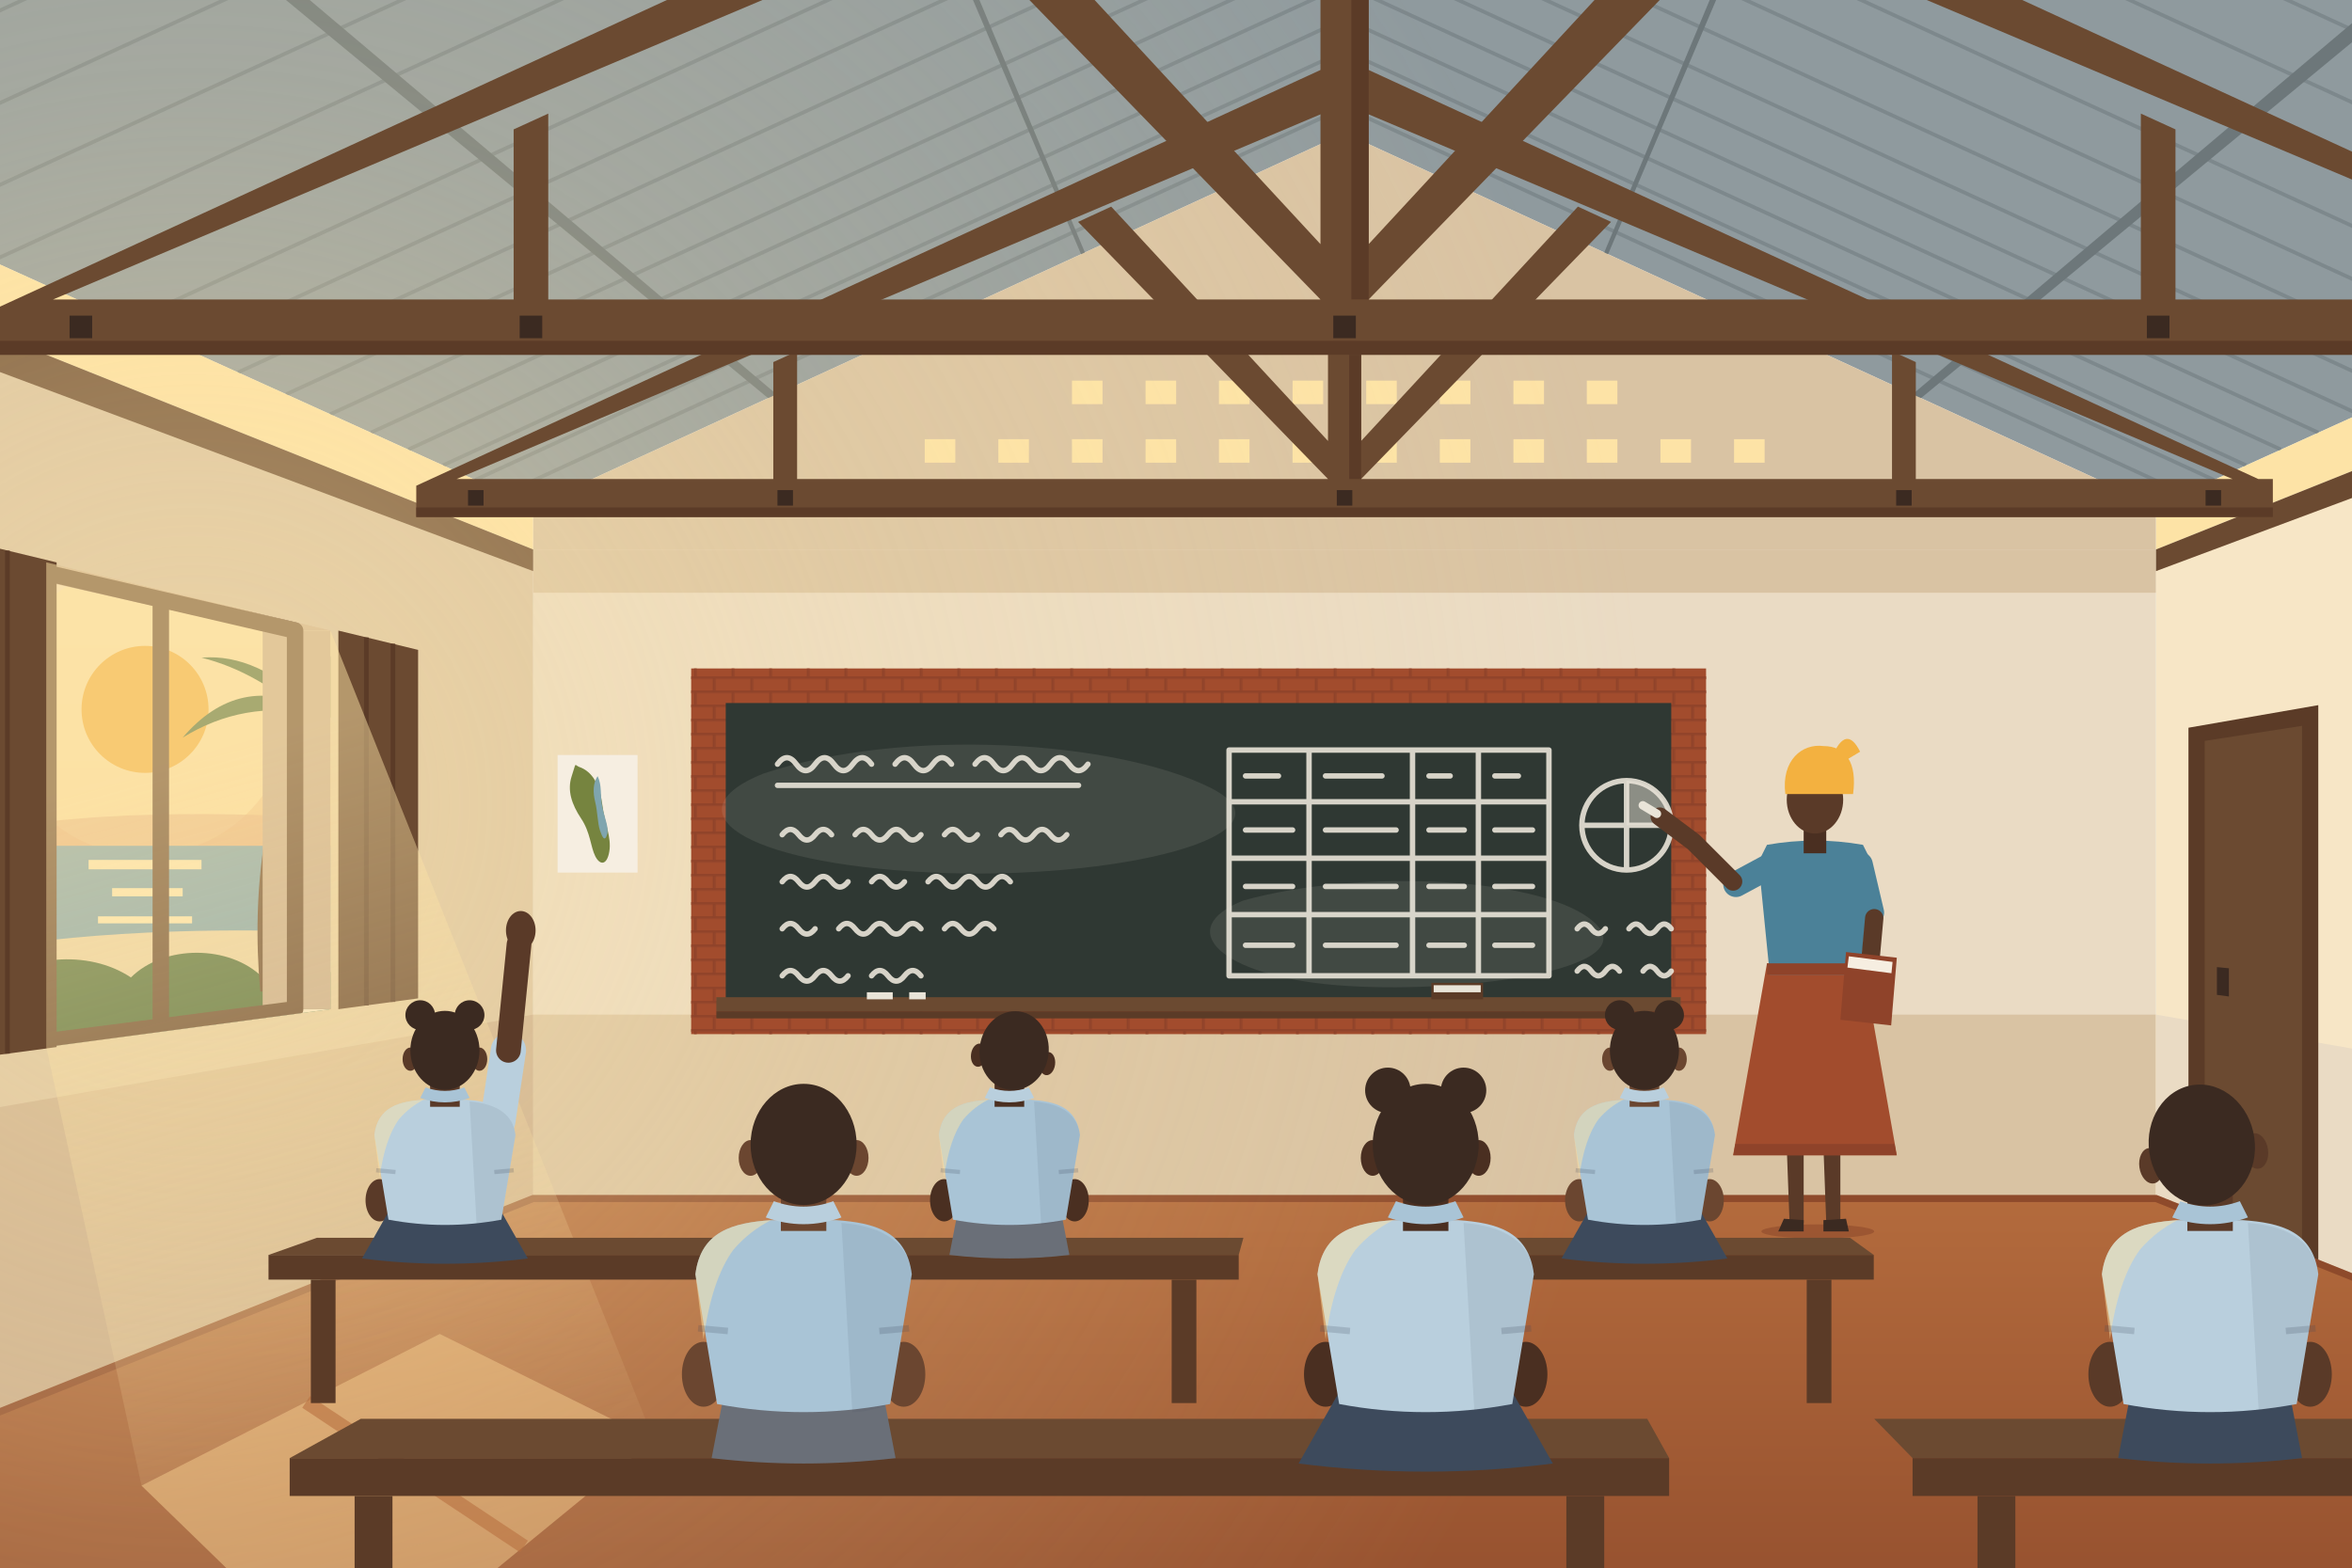
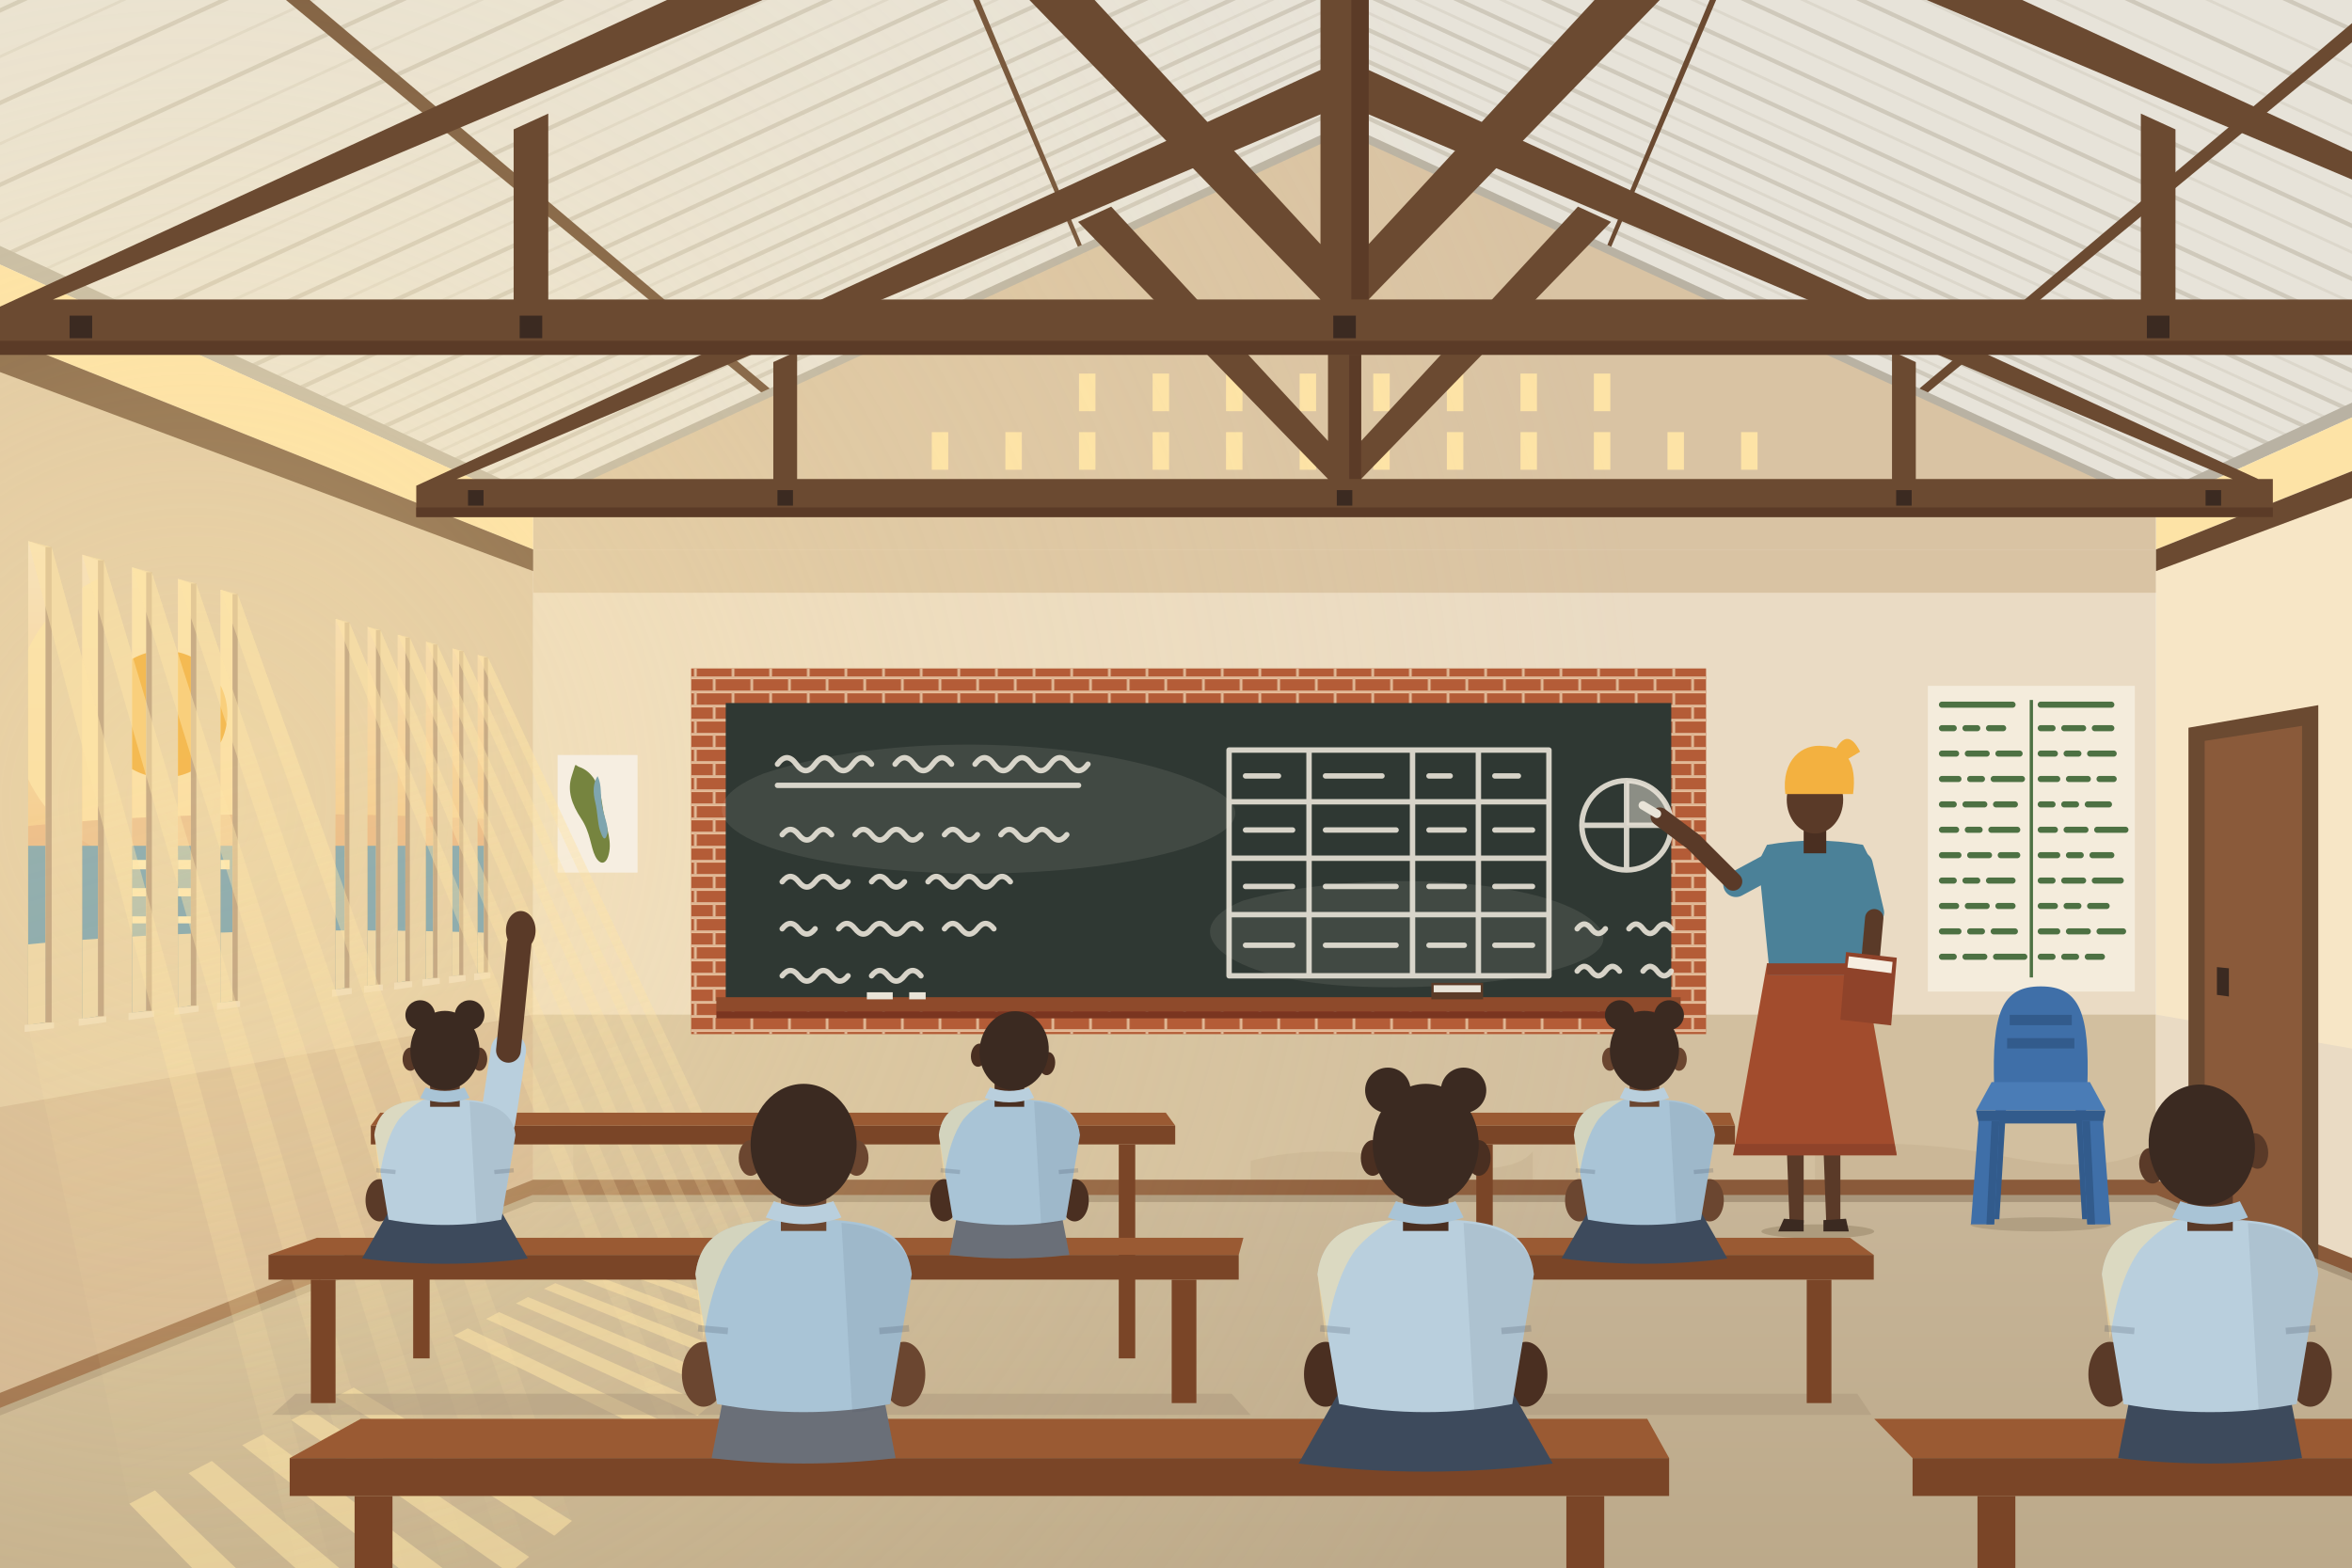
<svg xmlns="http://www.w3.org/2000/svg" viewBox="0 0 1200 800" width="1200" height="800">
  <defs>
    <linearGradient id="fl" x1="0" y1="560" x2="0" y2="800" gradientUnits="userSpaceOnUse">
-       <stop offset="0" stop-color="#b86f3f" />
-       <stop offset="1" stop-color="#8e4a2b" />
+       <stop offset="0" stop-color="#c9b79a" />
+       <stop offset="1" stop-color="#b8a585" />
    </linearGradient>
    <linearGradient id="sky" x1="0" y1="290" x2="0" y2="520" gradientUnits="userSpaceOnUse">
      <stop offset="0" stop-color="#f7e6c6" />
      <stop offset=".6" stop-color="#f4cb8e" />
      <stop offset="1" stop-color="#efb674" />
    </linearGradient>
    <linearGradient id="beam" x1="190" y1="400" x2="290" y2="760" gradientUnits="userSpaceOnUse">
      <stop offset="0" stop-color="#fde3a6" stop-opacity=".5" />
      <stop offset="1" stop-color="#fde3a6" stop-opacity="0" />
    </linearGradient>
    <pattern id="brk" width="16" height="12" patternUnits="userSpaceOnUse">
-       <path fill="none" stroke="#8f432a" stroke-width="1.2" d="M0 .6h16M0 6.6h16M4 .6v6M12 6.6v6" />
+       <path fill="none" stroke="#dcb492" stroke-width="1.2" d="M0 .6h16M0 6.6h16M4 .6v6M12 6.6v6" />
    </pattern>
    <radialGradient id="glow" cx="190" cy="420" r="620" gradientUnits="userSpaceOnUse">
      <stop offset="0" stop-color="#fde3a6" stop-opacity=".5" />
      <stop offset=".5" stop-color="#fde3a6" stop-opacity=".2" />
      <stop offset="1" stop-color="#fde3a6" stop-opacity="0" />
    </radialGradient>
  </defs>
  <g transform="translate(-130.0 -94.0) scale(1.2)">
-     <path fill="#8f9a9e" d="M0 0 1200 0 1200 214.3 1025 293.6 680 134.9 335 293.6 0 141.7Z" />
-     <path fill="none" stroke="#7d888c" stroke-width="1.6" d="M323.1 288.2L680 124L1036.9 288.2M310.4 282.4L680 112.4L1049.6 282.4M296.7 276.2L680 99.9L1063.3 276.2M281.9 269.5L680 86.4L1078.1 269.5M266 262.3L680 71.9L1094 262.3M248.7 254.5L680 56.1L1111.2 254.5M230 246L680 39L1130 246M209.5 236.7L680 20.3L1150.5 236.7M187.1 226.6L680 -0.1L1172.9 226.6M162.5 215.4L680 -22.7L1197.5 215.4M135.3 203.1L680 -47.5L1224.7 203.1M105 189.3L680 -75.2L1255 189.3M71.2 174L680 -106.1L1288.8 174M33.1 156.7L680 -140.8L1326.9 156.7M-10 137.2L680 -180.2L1370 137.2M-59.3 114.9L680 -225.2L1419.3 114.9M-116.2 89.1L680 -277.2L1476.2 89.1" />
-     <path fill="#6d777a" d="M438.5 246 52.1 -80.4 52.1 -68.5 438.5 250.6ZM921.5 246 1307.9 -80.4 1307.9 -68.5 921.5 250.6ZM569.6 185.7 393 -237.2 393 -225.3 569.6 190.3ZM790.4 185.7 967 -237.2 967 -225.3 790.4 190.3ZM675.4 134.9 668 -369.3 692 -369.3 684.6 134.9Z" />
+     <path fill="#e7e3d9" d="M0 0 1200 0 1200 214.3 1025 293.6 680 134.9 335 293.6 0 141.7Z" />
+     <path fill="none" stroke="#cfc9bb" stroke-width="1.8" d="M323.1 288.2L680 124L1036.9 288.2M310.4 282.4L680 112.4L1049.6 282.4M296.7 276.2L680 99.9L1063.3 276.2M281.9 269.5L680 86.4L1078.1 269.5M266 262.3L680 71.9L1094 262.3M248.7 254.5L680 56.1L1111.2 254.5M230 246L680 39L1130 246M209.5 236.7L680 20.3L1150.5 236.7M187.1 226.6L680 -0.1L1172.9 226.6M162.5 215.4L680 -22.7L1197.5 215.4M135.3 203.1L680 -47.5L1224.7 203.1M105 189.3L680 -75.2L1255 189.3M71.2 174L680 -106.1L1288.8 174M33.1 156.7L680 -140.8L1326.9 156.7M-10 137.2L680 -180.2L1370 137.2M-59.3 114.9L680 -225.2L1419.3 114.9M-116.2 89.1L680 -277.2L1476.2 89.1" />
+     <path fill="none" stroke="#dcd7cb" stroke-width="1.2" d="M316.8 285.3L680 118.2L1043.2 285.3M303.5 279.3L680 106.2L1056.4 279.3M289.3 272.9L680 93.2L1070.7 272.9M273.9 265.9L680 79.2L1086 265.9M257.4 258.4L680 64L1102.6 258.4M239.3 250.2L680 47.5L1120.6 250.2M219.8 241.3L680 29.6L1140.2 241.3M198.3 231.6L680 10.1L1161.7 231.6M174.8 221L680 -11.4L1185.2 221M148.9 209.2L680 -35.1L1211.1 209.2M120.2 196.2L680 -61.4L1239.8 196.2M88.1 181.7L680 -90.7L1271.9 181.7M52.2 165.3L680 -123.5L1307.8 165.3M11.6 146.9L680 -160.5L1348.5 146.9M-34.6 126L680 -202.7L1394.7 126M-87.8 102L680 -251.2L1447.8 102" />
+     <path fill="#6b4a31" d="M438.5 246 52.1 -80.4 52.1 -68.5 438.5 250.6ZM921.5 246 1307.9 -80.4 1307.9 -68.5 921.5 250.6ZM569.6 185.7 393 -237.2 393 -225.3 569.6 190.3ZM790.4 185.7 967 -237.2 967 -225.3 790.4 190.3ZM675.4 134.9 668 -369.3 692 -369.3 684.6 134.9Z" />
+     <path fill="#b9b2a3" d="M335 293.6 0 141.7 0 132.5 335 288.4ZM1025 293.6 1200 214.3 1200 206.8 1025 288.4Z" />
+     <path fill="none" stroke="#b9b2a3" stroke-width="4" d="M335 292 680 133.3 1025 292" />
    <path fill="#d9c3a3" d="M335 312 335 293.6 680 134.9 1025 293.6 1025 312Z" />
-     <path fill="#fde3a6" d="M501.5 265.1h13v10h-13zM532.8 265.1h13v10h-13zM564.1 265.1h13v10h-13zM595.4 265.1h13v10h-13zM626.6 265.1h13v10h-13zM657.9 265.1h13v10h-13zM689.2 265.1h13v10h-13zM720.5 265.1h13v10h-13zM751.8 265.1h13v10h-13zM783 265.1h13v10h-13zM814.3 265.1h13v10h-13zM845.6 265.1h13v10h-13zM564.1 240.2h13v10h-13zM595.4 240.2h13v10h-13zM626.6 240.2h13v10h-13zM657.9 240.2h13v10h-13zM689.2 240.2h13v10h-13zM720.5 240.2h13v10h-13zM751.8 240.2h13v10h-13zM783 240.2h13v10h-13zM626.6 215.4h13v10h-13zM657.9 215.4h13v10h-13zM689.2 215.4h13v10h-13zM720.5 215.4h13v10h-13z" />
-     <rect x="335" y="312" width="690" height="276" fill="#eadbc4" />
-     <rect x="335" y="312" width="690" height="18.4" fill="#d9c3a3" />
-     <rect x="335" y="509.8" width="690" height="78.2" fill="#d9c3a3" />
+     <path fill="#fde3a6" d="M504.5 262.1h7v16h-7zM535.8 262.1h7v16h-7zM567.1 262.1h7v16h-7zM598.4 262.1h7v16h-7zM629.6 262.1h7v16h-7zM660.9 262.1h7v16h-7zM692.2 262.1h7v16h-7zM723.5 262.1h7v16h-7zM754.8 262.1h7v16h-7zM786 262.1h7v16h-7zM817.3 262.1h7v16h-7zM848.6 262.1h7v16h-7zM567.1 237.2h7v16h-7zM598.4 237.2h7v16h-7zM629.6 237.2h7v16h-7zM660.9 237.2h7v16h-7zM692.2 237.2h7v16h-7zM723.5 237.2h7v16h-7zM754.8 237.2h7v16h-7zM786 237.2h7v16h-7zM629.6 212.4h7v16h-7zM660.9 212.4h7v16h-7zM692.2 212.4h7v16h-7zM723.5 212.4h7v16h-7z" />
+     <path fill="#eadbc4" d="M335 312h690v276h-690z" />
+     <path fill="#d9c3a3" d="M335 312h690v18.4h-690z" />
+     <path fill="#d2bf9f" d="M335 509.8h690v78.2h-690z" />
+     <path fill="#c7b391" opacity=".6" d="M352 560q40-6 70 2t60-2 40 8V588H352ZM640 572q30-8 70 0t50-4V588H640ZM880 566q40-4 80 4t60-2V588H880Z" />
    <path fill="#d9c3a3" d="M0 178 335 312 335 588 0 722Z" />
    <path fill="#c9ad8f" d="M0 567.9 335 509.8 335 588 0 722Z" />
    <path fill="#f7e6c6" d="M1025 312 1200 242 1200 658 1025 588Z" />
    <path fill="#eadbc4" d="M1025 509.8 1200 540.1 1200 658 1025 588Z" />
-     <path fill="#5b3b27" d="M1038.8 387.8 1094 378.2 1094 615.6 1038.8 593.5Z" />
-     <path fill="#6b4a31" d="M1045.7 393.4 1087.1 387 1087.1 612.8 1045.7 596.3Z" />
+     <path fill="#8a5a3a" d="M335 580h690v8H335ZM0 714 335 580 335 588 0 722ZM1025 580 1200 650 1200 658 1025 588Z" />
+     <path fill="#6b4a31" d="M1038.8 387.8 1094 378.2 1094 615.6 1038.8 593.5Z" />
+     <path fill="#8a5a3a" d="M1045.7 393.4 1087.1 387 1087.1 612.8 1045.7 596.3Z" />
    <path fill="#3b2a21" d="M1050.9 489.6 1056 490.1 1056 502.1 1050.9 501.4Z" />
    <path fill="#fde3a6" d="M335 293.6 0 141.7 0 178 335 312ZM1025 293.6 1200 214.3 1200 242 1025 312Z" />
    <path fill="#6b4a31" d="M335 312 0 178 0 196.1 335 321.2ZM1025 312 1200 242 1200 255.9 1025 321.2Z" />
    <path fill="url(#fl)" d="M0 722 335 588 1025 588 1200 658 1200 800 0 800Z" />
-     <path fill="none" stroke="#8e4a2b" stroke-width="3" d="M0 722L335 588L1025 588L1200 658" />
+     <path fill="none" stroke="#a8957a" stroke-width="3" d="M0 722L335 588L1025 588L1200 658" />
    <rect width="1200" height="800" fill="url(#glow)" />
    <clipPath id="win">
-       <path fill="#fff" d="M128 317.5 248.8 346.5 248.8 507.5 128 523.6Z" />
+       <path d="M120.3 308.4 127.7 311 127.7 513.1 120.3 514.2ZM143.3 314.2 150 316.6 150 510.5 143.3 511.6ZM164.5 319.6 170.5 321.7 170.5 508.2 164.5 509.1ZM184 324.5 189.5 326.5 189.5 506 184 506.9ZM202.1 329.1 207.2 331 207.2 504 202.1 504.8ZM251 341.5 254.9 343 254.9 498.5 251 499.2ZM264.6 344.9 268.2 346.3 268.2 497 264.6 497.6ZM277.4 348.2 280.7 349.5 280.7 495.6 277.4 496.2ZM289.4 351.2 292.5 352.4 292.5 494.2 289.4 494.8ZM300.7 354.1 303.6 355.2 303.6 493 300.7 493.5ZM311.4 356.8 314.1 357.9 314.1 491.8 311.4 492.3Z" />
    </clipPath>
    <g clip-path="url(#win)">
-       <rect x="100" y="280" width="170" height="260" fill="url(#sky)" />
-       <circle cx="170" cy="380" r="62" fill="#fde3a6" opacity=".8" />
-       <circle cx="170" cy="380" r="27" fill="#f3b140" />
-       <path fill="#e2ad80" opacity=".6" d="M100 432c40-8 100-10 170-4v12H100z" />
-       <rect x="100" y="438" width="170" height="80" fill="#7fa5af" />
-       <path fill="#fde8b2" d="M146 444h48v4h-48zM156 456h30v3.5h-30zM150 468h40v3h-40z" />
-       <path fill="#ecd5a6" d="M100 482c50-8 110-10 170-6v60H100z" />
-       <path fill="#52703d" d="M100 500c18-16 46-18 64-6 14-14 42-14 56 0 14-6 34-4 50 6v40H100z" />
-       <path fill="#6b4a31" d="M219 500c-4-44 2-86 20-122l6 2c-16 38-20 78-18 120z" />
-       <path fill="#52703d" d="M242 380q-32-16-56 12q26-16 56-10zM242 380q4-28 22-40q-10 20-16 42zM242 380q-24-24-48-22q24 6 46 26zM242 380q20-4 30 4q-14-2-28 0z" />
-       <path fill="#c9ad8f" d="M220 346.5 248.8 346.5 248.8 507.5 220 507.5Z" />
-       <path fill="#f7e6c6" d="M128 523.6 248.8 507.5 220 507.5 91.2 523.6Z" />
-       <path fill="#c9ad8f" d="M128 317.5 248.8 346.5 220 346.5 91.2 317.5Z" />
-       <path fill="none" stroke="#6b4a31" stroke-width="7" stroke-linejoin="round" d="M108.9 317.5 233.8 346.5 233.8 507.5 108.9 523.6ZM176.7 333.3L176.7 514.9" />
-     </g>
-     <path fill="#6b4a31" d="M132.4 317.5 64.6 301.1 64.6 532.7 132.4 523.6ZM252.2 346.5 286.1 354.7 286.1 502.9 252.2 507.5Z" />
-     <path fill="none" stroke="#5b3b27" stroke-width="2" d="M111.5 312.5L111.5 526.4M89 307L89 529.4M264.1 349.4L264.1 505.9M275.4 352.1L275.4 504.4" />
-     <rect x="402.2" y="362.6" width="431.5" height="155.5" fill="#a24c2d" />
-     <rect x="402.2" y="362.6" width="431.5" height="155.5" fill="url(#brk)" />
-     <rect x="416.9" y="377.3" width="402" height="126" fill="#2f3833" />
-     <rect x="412.9" y="502.4" width="410" height="6" fill="#6b4a31" />
-     <rect x="412.9" y="508.4" width="410" height="3" fill="#5b3b27" />
+       <path fill="url(#sky)" d="M100 280h240v260h-240z" />
+       <circle cx="178" cy="382" r="64" fill="#fde3a6" opacity=".8" />
+       <circle cx="178" cy="382" r="27" fill="#f3b140" />
+       <path fill="#e2ad80" opacity=".6" d="M100 432c60-8 140-10 240-4v12H100z" />
+       <path fill="#7fa5af" d="M100 438h240v80h-240z" />
+       <path fill="#fde8b2" d="M150 444h56v4h-56zM160 456h36v3.5h-36zM154 468h46v3h-46z" />
+       <path fill="#ecd5a6" d="M100 482c70-8 160-10 240-6v60H100z" />
+     </g>
+     <path fill="#bfa27f" d="M127.7 311 130.3 311 130.3 513.1 127.7 513.1ZM150 316.6 152.5 316.6 152.5 510.5 150 510.5ZM170.5 321.7 172.9 321.7 172.9 508.2 170.5 508.2ZM189.5 326.5 191.8 326.5 191.8 506 189.5 506ZM207.2 331 209.4 331 209.4 504 207.2 504ZM254.9 343 256.9 343 256.9 498.5 254.9 498.5ZM268.2 346.3 270.1 346.3 270.1 497 268.2 497ZM280.7 349.5 282.6 349.5 282.6 495.6 280.7 495.6ZM292.5 352.4 294.3 352.4 294.3 494.2 292.5 494.2ZM303.6 355.2 305.3 355.2 305.3 493 303.6 493ZM314.1 357.9 315.8 357.9 315.8 491.8 314.1 491.8Z" />
+     <path fill="#f0dcb6" d="M118.8 514.2 131.3 513.1 131.3 515.6 118.8 517.2ZM141.8 511.6 153.5 510.5 153.5 513 141.8 514.6ZM163 509.1 173.9 508.2 173.9 510.7 163 512.1ZM182.5 506.9 192.8 506 192.8 508.5 182.5 509.9ZM200.6 504.8 210.4 504 210.4 506.5 200.6 507.8ZM249.5 499.2 257.9 498.5 257.9 501 249.5 502.2ZM263.1 497.6 271.1 497 271.1 499.5 263.1 500.6ZM275.9 496.2 283.6 495.6 283.6 498.1 275.9 499.2ZM287.9 494.8 295.3 494.2 295.3 496.7 287.9 497.8ZM299.2 493.5 306.3 493 306.3 495.5 299.2 496.5ZM309.9 492.3 316.8 491.8 316.8 494.3 309.9 495.3Z" />
+     <path fill="#b45c37" d="M402.2 362.6h431.5v155.5h-431.5z" />
+     <path fill="url(#brk)" d="M402.2 362.6h431.5v155.5h-431.5z" />
+     <path fill="#2f3833" d="M416.9 377.3h402v126h-402z" />
+     <path fill="#8e4a2b" d="M412.9 502.4h410v6h-410z" />
+     <path fill="#7a3520" d="M412.9 508.4h410v3h-410z" />
    <g transform="translate(416.9 377.3)">
      <path fill="#e9e4d8" opacity=".1" d="M16 30c60-20 150-14 190 6s-40 40-120 36-110-26-70-42zM220 84c50-14 130-10 150 10s-60 30-110 26-70-24-40-36z" />
      <path fill="none" stroke="#e9e4d8" stroke-width="2.3" stroke-linecap="round" stroke-linejoin="round" opacity=".9" d="M22 26q4-5.5 8 0t8 0t8 0t8 0t8 0M72 26q4-5.5 8 0t8 0t8 0M106 26q4-5.5 8 0t8 0t8 0t8 0t8 0t8 0M22 35h128M24 56q3.5-4.5 7 0t7 0t7 0M55 56q3.5-4.5 7 0t7 0t7 0t7 0M93 56q3.5-4.5 7 0t7 0M117 56q3.5-4.5 7 0t7 0t7 0t7 0M24 76q3.5-4.5 7 0t7 0t7 0t7 0M62 76q3.5-4.5 7 0t7 0M86 76q3.5-4.5 7 0t7 0t7 0t7 0t7 0M24 96q3.5-4.5 7 0t7 0M48 96q3.5-4.5 7 0t7 0t7 0t7 0t7 0M93 96q3.5-4.5 7 0t7 0t7 0M24 116q3.5-4.5 7 0t7 0t7 0t7 0M62 116q3.5-4.5 7 0t7 0t7 0M214 20H350V116H214ZM214 42H350M214 66H350M214 90H350M248 20V116M292 20V116M320 20V116M221 31h14M221 54h20M221 78h20M221 103h20M255 31h24M255 54h30M255 78h30M255 103h30M299 31h9M299 54h15M299 78h15M299 103h15M327 31h10M327 54h16M327 78h16M327 103h16M364 52a19 19 0 1 0 38 0a19 19 0 1 0-38 0M383 33v38M364 52h38M362 96q3-4 6 0t6 0M384 96q3-4 6 0t6 0t6 0M362 114q3-4 6 0t6 0t6 0M390 114q3-4 6 0t6 0" />
      <path fill="#e9e4d8" opacity=".5" d="M383 52V33a19 19 0 0 1 19 19z" />
      <path fill="#e9e4d8" d="M60 123h11v3H60zM78 123h7v3h-7z" />
      <path fill="#5b3b27" d="M300 119h22v7h-22z" />
      <path fill="#e9e4d8" d="M301 120h20v3h-20z" />
    </g>
    <g transform="translate(345.4 399.4)">
      <path fill="#f6eee1" d="M0 0h34v50H0z" />
      <path fill="#76843f" d="M9 5c6 2 9 8 10 16s4 14 3 20-4 6-6 2-2-10-6-16-6-12-4-18 1-5 3-4z" />
      <path fill="#7fa5af" d="M17 9c2 4 1 8 2 13s3 9 2 12-2 1-3-2-1-8-2-12-1-8 1-11z" />
    </g>
-     <g transform="translate(680 450) scale(1.1)">
-       <path fill="#6b4a31" d="M-358.8 -152.7 358.8 -152.7 358.8 -138 -358.8 -138ZM-358.8 -152.7 -358.8 -150.1 0 -315.1 0 -297.6 -343.2 -152.7ZM358.8 -152.7 358.8 -150.1 0 -315.1 0 -297.6 343.2 -152.7ZM-6.4 -305.9 6.4 -305.9 6.4 -152.7 -6.4 -152.7ZM-6.4 -167.4 -90.2 -258 -103 -252.1 -6.4 -152.7ZM-211.6 -202.1 -220.8 -197.9 -220.8 -152.7 -211.6 -152.7ZM6.4 -167.4 90.2 -258 103 -252.1 6.4 -152.7ZM211.6 -202.1 220.8 -197.9 220.8 -152.7 211.6 -152.7Z" />
-       <path fill="#5b3b27" d="M-358.8 -141.7 358.8 -141.7 358.8 -138 -358.8 -138ZM1.8 -296.7 6.4 -296.7 6.4 -152.7 1.8 -152.7Z" />
-       <path fill="#3b2a21" d="M-3 -148.4h6v6h-6zM-3 -292.3h6v6h-6zM-219.2 -148.4h6v6h-6zM213.2 -148.4h6v6h-6zM-338.8 -148.4h6v6h-6zM332.8 -148.4h6v6h-6z" />
-     </g>
-     <g transform="translate(680 450) scale(1.6)">
-       <path fill="#6b4a31" d="M-358.8 -152.7 358.8 -152.7 358.8 -138 -358.8 -138ZM-358.8 -152.7 -358.8 -150.1 0 -315.1 0 -297.6 -343.2 -152.7ZM358.8 -152.7 358.8 -150.1 0 -315.1 0 -297.6 343.2 -152.7ZM-6.4 -305.9 6.4 -305.9 6.4 -152.7 -6.4 -152.7ZM-6.4 -167.4 -90.2 -258 -103 -252.1 -6.4 -152.7ZM-211.6 -202.1 -220.8 -197.9 -220.8 -152.7 -211.6 -152.7ZM6.4 -167.4 90.2 -258 103 -252.1 6.4 -152.7ZM211.6 -202.1 220.8 -197.9 220.8 -152.7 211.6 -152.7Z" />
-       <path fill="#5b3b27" d="M-358.8 -141.7 358.8 -141.7 358.8 -138 -358.8 -138ZM1.8 -296.7 6.4 -296.7 6.4 -152.7 1.8 -152.7Z" />
-       <path fill="#3b2a21" d="M-3 -148.4h6v6h-6zM-3 -292.3h6v6h-6zM-219.2 -148.4h6v6h-6zM213.2 -148.4h6v6h-6zM-338.8 -148.4h6v6h-6zM332.8 -148.4h6v6h-6z" />
-     </g>
-     <path fill="url(#beam)" d="M128 317.5 248.8 346.5 386.3 690.7 257.3 796.4 168.5 710.1 128 523.6Z" />
-     <path fill="#f4cb8e" opacity=".5" d="M295.3 645.6 386.3 690.7 257.3 796.4 168.5 710.1Z" />
-     <path fill="none" stroke="#b86f3f" stroke-width="6" opacity=".6" d="M238.5 674.5L331.1 736" />
+     <path fill="#f4ecdc" d="M928 370h88v130h-88z" />
+     <path fill="none" stroke="#4d7143" stroke-width="2.6" stroke-linecap="round" d="M934 378h30M934 388h5M944 388h5M954 388h6M934 398.8h6M945 398.8h8M958 398.8h9M934 409.6h7M946 409.6h5M956 409.6h12M934 420.4h5M944 420.4h8M957 420.4h8M934 431.2h6M945 431.2h5M955 431.2h11M934 442h7M946 442h8M959 442h7M934 452.8h5M944 452.8h5M954 452.8h10M934 463.6h6M945 463.6h8M958 463.6h6M934 474.4h7M946 474.4h5M956 474.4h9M934 485.2h5M944 485.2h8M957 485.2h12M976 378h30M976 388h5M986 388h8M999 388h7M976 398.8h6M987 398.8h5M997 398.8h10M976 409.6h7M988 409.6h8M1001 409.6h6M976 420.4h5M986 420.4h5M996 420.4h9M976 431.2h6M987 431.2h8M1000 431.2h12M976 442h7M988 442h5M998 442h8M976 452.8h5M986 452.8h8M999 452.8h11M976 463.6h6M987 463.6h5M997 463.6h7M976 474.4h7M988 474.4h8M1001 474.4h10M976 485.2h5M986 485.2h5M996 485.2h6" />
+     <path fill="none" stroke="#4d7143" stroke-width="1.4" d="M972 376v118" />
+     <defs>
+       <g id="tr">
+         <path fill="#6b4a31" d="M-358.8 -152.7 358.8 -152.7 358.8 -138 -358.8 -138ZM-358.8 -152.7 -358.8 -150.1 0 -315.1 0 -297.6 -343.2 -152.7ZM358.8 -152.7 358.8 -150.1 0 -315.1 0 -297.6 343.2 -152.7ZM-6.4 -305.9 6.4 -305.9 6.4 -152.7 -6.4 -152.7ZM-6.4 -167.4 -90.2 -258 -103 -252.1 -6.4 -152.7ZM-211.6 -202.1 -220.8 -197.9 -220.8 -152.7 -211.6 -152.7ZM6.4 -167.4 90.2 -258 103 -252.1 6.4 -152.7ZM211.6 -202.1 220.8 -197.9 220.8 -152.7 211.6 -152.7Z" />
+         <path fill="#5b3b27" d="M-358.8 -141.7 358.8 -141.7 358.8 -138 -358.8 -138ZM1.8 -296.7 6.4 -296.7 6.4 -152.7 1.8 -152.7Z" />
+         <path fill="#3b2a21" d="M-3 -148.4h6v6h-6zM-3 -292.3h6v6h-6zM-219.2 -148.4h6v6h-6zM213.2 -148.4h6v6h-6zM-338.8 -148.4h6v6h-6zM332.8 -148.4h6v6h-6z" />
+       </g>
+     </defs>
+     <use href="#tr" transform="translate(680 450) scale(1.1)" />
+     <use href="#tr" transform="translate(680 450) scale(1.6)" />
+     <path fill="#fde3a6" opacity=".55" d="M251.9 808.5 264 798.4 174.2 712.1 163.3 717.8ZM279.4 785.5 290 776.6 198.4 699.6 188.5 704.8ZM303.5 765.3 312.9 757.4 220.3 688.3 211.3 692.9ZM324.9 747.3 333.3 740.4 240.3 677.9 232.1 682.2ZM344 731.4 351.5 725.1 258.7 668.4 251.1 672.3ZM392.2 691 397.7 686.4 307.2 643.2 301.3 646.3ZM404.9 680.4 410 676.1 320.5 636.3 315 639.2ZM416.5 670.6 421.1 666.8 332.8 629.9 327.7 632.6ZM427.2 661.7 431.4 658.1 344.4 624 339.6 626.4ZM437 653.5 441 650.2 355.2 618.4 350.7 620.7ZM446.1 645.9 449.8 642.8 365.3 613.1 361.1 615.3Z" />
+     <path fill="url(#beam)" opacity=".35" d="M120.3 308.4 130.3 311 264 798.4 251.9 808.5 163.3 717.8 120.3 514.2ZM143.3 314.2 152.5 316.6 290 776.6 279.4 785.5 188.5 704.8 143.3 511.6ZM164.5 319.6 172.9 321.7 312.9 757.4 303.5 765.3 211.3 692.9 164.5 509.1ZM184 324.5 191.8 326.5 333.3 740.4 324.9 747.3 232.1 682.2 184 506.9ZM202.1 329.1 209.4 331 351.5 725.1 344 731.4 251.1 672.3 202.1 504.8ZM251 341.5 256.9 343 397.7 686.4 392.2 691 301.3 646.3 251 499.2ZM264.6 344.9 270.1 346.3 410 676.1 404.9 680.4 315 639.2 264.6 497.6ZM277.4 348.2 282.6 349.5 421.1 666.8 416.5 670.6 327.7 632.6 277.4 496.2ZM289.4 351.2 294.3 352.4 431.4 658.1 427.2 661.7 339.6 626.4 289.4 494.8ZM300.7 354.1 305.3 355.2 441 650.2 437 653.5 350.7 620.7 300.7 493.5ZM311.4 356.8 315.8 357.9 449.8 642.8 446.1 645.9 361.1 615.3 311.4 492.3Z" />
+     <path fill="url(#beam)" d="M120.3 308.4 130.3 311 264 798.4 251.9 808.5ZM143.3 314.2 152.5 316.6 290 776.6 279.4 785.5ZM164.5 319.6 172.9 321.7 312.9 757.4 303.5 765.3ZM184 324.5 191.8 326.5 333.3 740.4 324.9 747.3ZM202.1 329.1 209.4 331 351.5 725.1 344 731.4ZM251 341.5 256.9 343 397.7 686.4 392.2 691ZM264.6 344.9 270.1 346.3 410 676.1 404.9 680.4ZM277.4 348.2 282.6 349.5 421.1 666.8 416.5 670.6ZM289.4 351.2 294.3 352.4 431.4 658.1 427.2 661.7ZM300.7 354.1 305.3 355.2 441 650.2 437 653.5ZM311.4 356.8 315.8 357.9 449.8 642.8 446.1 645.9Z" />
    <g transform="translate(880 602) scale(1.2)">
-       <ellipse cx="1" cy="0" rx="20" ry="2.5" fill="#8e4a2b" opacity=".6" />
+       <ellipse cx="1" cy="0" rx="20" ry="2.5" fill="#9c8a6d" opacity=".6" />
      <path fill="#5a3a28" d="M-10-30h6v27h-5zM3-30h6v27h-5z" />
      <path fill="#3b2a21" d="M-13 0h9v-4l-7-.5zM3 0h9l-1-4.5-8 .5z" />
      <path fill="#a24c2d" d="M-17-95h34l12 68h-58z" />
      <path fill="#8f432a" d="M-28.2-31h56.4l.7 4h-57.8z" />
      <path fill="#4b8198" d="M-17-137q17-3 34 0l3 6-4 40h-32l-4-40z" />
      <path fill="#8f432a" d="M-17-95h34v4h-34z" />
      <path fill="#4a2f21" d="M-4-134h8v-10h-8z" />
      <ellipse cx="0" cy="-153" rx="10" ry="12" fill="#5a3a28" />
      <path fill="#f3b140" d="M-10.5-155c-1.5-12 6-18 13.5-17 8 0 12 6 10.5 17zM6-168q5-12 10-2l-5 3z" />
      <path fill="none" stroke="#4b8198" stroke-width="9" stroke-linecap="round" d="M16-130l4 17" />
      <path fill="none" stroke="#5a3a28" stroke-width="6.5" stroke-linecap="round" d="M21-111l-2 22" />
      <path fill="#8f432a" d="M11-99l18 2-2 24-18-2z" />
      <path fill="#f6eee1" d="M12-97.5l15.5 2-.4 4-15.6-2z" />
      <path fill="none" stroke="#4b8198" stroke-width="9" stroke-linecap="round" d="M-15-130l-13 7" />
      <path fill="none" stroke="#5a3a28" stroke-width="6.5" stroke-linecap="round" stroke-linejoin="round" d="M-29-124l-14-14-12-9" />
      <path fill="none" stroke="#e9e4d8" stroke-width="3" stroke-linecap="round" d="M-56-148l-5-3" />
    </g>
-     <path fill="#6b4a31" d="M243.1 604.7 637 604.7 635 612 222.5 612Z" />
-     <path fill="#5b3b27" d="M222.5 612 635 612 635 622.5 222.5 622.5Z" />
-     <path fill="#5b3b27" d="M240.5 622.5 251 622.5 251 675 240.5 675ZM606.5 622.5 617 622.5 617 675 606.5 675Z" />
-     <path fill="#6b4a31" d="M708.7 604.7 894.9 604.7 905 612 710 612Z" />
-     <path fill="#5b3b27" d="M710 612 905 612 905 622.5 710 622.5Z" />
-     <path fill="#5b3b27" d="M728 622.5 738.5 622.5 738.5 675 728 675ZM876.5 622.5 887 622.5 887 675 876.5 675Z" />
+     <path fill="#a8957a" opacity=".45" d="M234 671H632L640 680H224ZM720 671H898L904 680H714Z" />
+     <ellipse cx="976" cy="599" rx="30" ry="3" fill="#9c8a6d" opacity=".5" />
+     <g transform="translate(976 599) scale(1.1)">
+       <path fill="#325b8c" d="M-17-52h4l-3 50h-4ZM13-52h4l3 50h-4Z" />
+       <path fill="#3f6fa8" d="M-18-53C-19-82-15-92 0-92S19-82 18-53Z" />
+       <path fill="#325b8c" d="M-12-81h24v4h-24zM-13-72h26v4h-26z" />
+       <path fill="#4a7cb6" d="M-19-55H19L25-44H-25Z" />
+       <path fill="#325b8c" d="M-25-44H25L24-39H-24Z" />
+       <path fill="#3f6fa8" d="M-24-40H-16L-18 0H-27ZM24-40H16L18 0H27Z" />
+       <path fill="#325b8c" d="M-19-40h3l-2 40h-3ZM16-40h3l2 40h-3Z" />
+     </g>
+     <path fill="#7a4527" d="M284 565h7v91h-7zM584 565h7v91h-7zM736 565h7v91h-7z" />
+     <path fill="#9a5a33" d="M270 551.5H604L608 557H266ZM728 551.5H844L846 557H724Z" />
+     <path fill="#7a4527" d="M266 557H608V565H266ZM724 557H846V565H724Z" />
+     <path fill="#9a5a33" d="M243.1 604.7 637 604.7 635 612 222.5 612Z" />
+     <path fill="#7a4527" d="M222.5 612 635 612 635 622.5 222.5 622.5Z" />
+     <path fill="#7a4527" d="M240.5 622.5 251 622.5 251 675 240.5 675ZM606.5 622.5 617 622.5 617 675 606.5 675Z" />
+     <path fill="#9a5a33" d="M708.7 604.7 894.9 604.7 905 612 710 612Z" />
+     <path fill="#7a4527" d="M710 612 905 612 905 622.5 710 622.5Z" />
+     <path fill="#7a4527" d="M728 622.5 738.5 622.5 738.5 675 728 675ZM876.5 622.5 887 622.5 887 675 876.5 675Z" />
    <g transform="translate(297.5 612) scale(1.5)">
      <path fill="#5a3a28" d="M-22.5-15.5a4 6 0 1 0 8 0a4 6 0 1 0-8 0" />
      <path fill="#3d4a5c" d="M-15-14h30l8.5 15q-23.5 3-47 0z" />
      <path fill="none" stroke="#b9cfdd" stroke-width="10" stroke-linecap="round" d="M15-38l3-20" />
      <path fill="none" stroke="#5a3a28" stroke-width="7" stroke-linecap="round" d="M18-58l3-30" />
      <ellipse cx="21.5" cy="-92" rx="4.2" ry="5.5" fill="#5a3a28" />
      <path fill="#b9cfdd" d="M-6-44C-13-43.5-19-42-20-34L-16-10Q0-7 16-10L20-34C19-42 13-43.5 6-44Z" />
      <path fill="#3d4a5c" opacity=".1" d="M7-43.5Q19-42.5 20-34L16-10Q12-8.5 9-8.5Z" />
      <path fill="#fde3a6" opacity=".5" d="M-6-44C-13-43.5-19-42-20-34L-18.5-22Q-17-33-13-38.5Q-10-42-6-44Z" />
      <path fill="none" stroke="#3d4a5c" stroke-opacity=".2" stroke-width="1.2" d="M-19.5-24l5.5.5M14-23.5l5.5-.5" />
      <path fill="#5a3a28" d="M-4.2-42h8.4v-9h-8.4z" />
      <path fill="#a9c4d6" d="M-7-44.5Q0-42 7-44.5L5.5-47.5Q0-45.5-5.5-47.5Z" />
      <path fill="#5a3a28" d="M-12-55.5a2.2 3.3 0 1 0 4.4 0a2.2 3.3 0 1 0-4.4 0M7.6-55.5a2.2 3.3 0 1 0 4.4 0a2.2 3.3 0 1 0-4.4 0" />
      <ellipse cx="0" cy="-58" rx="9.8" ry="11.2" fill="#3b2a21" />
      <path fill="#3b2a21" d="M-11.2-68a4.2 4.2 0 1 0 8.4 0a4.2 4.2 0 1 0-8.4 0M2.8-68a4.2 4.2 0 1 0 8.4 0a4.2 4.2 0 1 0-8.4 0" />
    </g>
    <g transform="translate(537.5 612) scale(1.5)">
      <path fill="#4a2f21" d="M-22.5-15.5a4 6 0 1 0 8 0a4 6 0 1 0-8 0M14.5-15.5a4 6 0 1 0 8 0a4 6 0 1 0-8 0" />
      <path fill="#6a6f78" d="M-14.5-13h29l2.5 13q-17 2-34 0z" />
      <path fill="#a9c4d6" d="M-6-44C-13-43.5-19-42-20-34L-16-10Q0-7 16-10L20-34C19-42 13-43.5 6-44Z" />
      <path fill="#3d4a5c" opacity=".1" d="M7-43.5Q19-42.5 20-34L16-10Q12-8.5 9-8.5Z" />
      <path fill="#fde3a6" opacity=".5" d="M-6-44C-13-43.5-19-42-20-34L-18.5-22Q-17-33-13-38.5Q-10-42-6-44Z" />
      <path fill="none" stroke="#3d4a5c" stroke-opacity=".2" stroke-width="1.2" d="M-19.5-24l5.5.5M14-23.5l5.5-.5" />
      <path fill="#4a2f21" d="M-4.2-42h8.4v-9h-8.4z" />
      <path fill="#b9cfdd" d="M-7-44.5Q0-42 7-44.5L5.5-47.5Q0-45.5-5.5-47.5Z" />
      <g transform="rotate(7 0 -47)">
        <path fill="#4a2f21" d="M-12-55.5a2.2 3.3 0 1 0 4.4 0a2.2 3.3 0 1 0-4.4 0M7.6-55.5a2.2 3.3 0 1 0 4.4 0a2.2 3.3 0 1 0-4.4 0" />
        <ellipse cx="0" cy="-58" rx="9.8" ry="11.2" fill="#3b2a21" />
      </g>
    </g>
    <g transform="translate(807.5 612) scale(1.5)">
      <path fill="#6b4630" d="M-22.5-15.5a4 6 0 1 0 8 0a4 6 0 1 0-8 0M14.5-15.5a4 6 0 1 0 8 0a4 6 0 1 0-8 0" />
      <path fill="#3d4a5c" d="M-15-14h30l8.5 15q-23.5 3-47 0z" />
      <path fill="#a9c4d6" d="M-6-44C-13-43.5-19-42-20-34L-16-10Q0-7 16-10L20-34C19-42 13-43.5 6-44Z" />
      <path fill="#3d4a5c" opacity=".1" d="M7-43.5Q19-42.5 20-34L16-10Q12-8.5 9-8.5Z" />
      <path fill="#fde3a6" opacity=".5" d="M-6-44C-13-43.5-19-42-20-34L-18.5-22Q-17-33-13-38.5Q-10-42-6-44Z" />
      <path fill="none" stroke="#3d4a5c" stroke-opacity=".2" stroke-width="1.2" d="M-19.5-24l5.5.5M14-23.5l5.5-.5" />
      <path fill="#6b4630" d="M-4.2-42h8.4v-9h-8.4z" />
      <path fill="#b9cfdd" d="M-7-44.5Q0-42 7-44.5L5.5-47.5Q0-45.5-5.5-47.5Z" />
      <path fill="#6b4630" d="M-12-55.5a2.2 3.3 0 1 0 4.4 0a2.2 3.3 0 1 0-4.4 0M7.6-55.5a2.2 3.3 0 1 0 4.4 0a2.2 3.3 0 1 0-4.4 0" />
      <ellipse cx="0" cy="-58" rx="9.8" ry="11.2" fill="#3b2a21" />
      <path fill="#3b2a21" d="M-11.2-68a4.2 4.2 0 1 0 8.4 0a4.2 4.2 0 1 0-8.4 0M2.8-68a4.2 4.2 0 1 0 8.4 0a4.2 4.2 0 1 0-8.4 0" />
    </g>
-     <path fill="#6b4a31" d="M261.7 681.7 808.7 681.7 818 698.4 231.5 698.4Z" />
-     <path fill="#5b3b27" d="M231.5 698.4 818 698.4 818 714.5 231.5 714.5Z" />
-     <path fill="#5b3b27" d="M259.1 714.5 275.2 714.5 275.2 795 259.1 795ZM774.3 714.5 790.4 714.5 790.4 795 774.3 795Z" />
-     <path fill="#6b4a31" d="M905.2 681.7 1194.8 681.7 1232 698.4 921.5 698.4Z" />
-     <path fill="#5b3b27" d="M921.5 698.4 1232 698.4 1232 714.5 921.5 714.5Z" />
-     <path fill="#5b3b27" d="M949.1 714.5 965.2 714.5 965.2 795 949.1 795ZM1188.3 714.5 1204.4 714.5 1204.4 795 1188.3 795Z" />
+     <path fill="#9a5a33" d="M261.7 681.7 808.7 681.7 818 698.4 231.5 698.4Z" />
+     <path fill="#7a4527" d="M231.5 698.4 818 698.4 818 714.5 231.5 714.5Z" />
+     <path fill="#7a4527" d="M259.1 714.5 275.2 714.5 275.2 795 259.1 795ZM774.3 714.5 790.4 714.5 790.4 795 774.3 795Z" />
+     <path fill="#9a5a33" d="M905.2 681.7 1194.8 681.7 1232 698.4 921.5 698.4Z" />
+     <path fill="#7a4527" d="M921.5 698.4 1232 698.4 1232 714.5 921.5 714.5Z" />
+     <path fill="#7a4527" d="M949.1 714.5 965.2 714.5 965.2 795 949.1 795ZM1188.3 714.5 1204.4 714.5 1204.4 795 1188.3 795Z" />
    <g transform="translate(450 698.4) scale(2.3)">
      <path fill="#6b4630" d="M-22.5-15.5a4 6 0 1 0 8 0a4 6 0 1 0-8 0M14.5-15.5a4 6 0 1 0 8 0a4 6 0 1 0-8 0" />
      <path fill="#6a6f78" d="M-14.5-13h29l2.5 13q-17 2-34 0z" />
      <path fill="#a9c4d6" d="M-6-44C-13-43.5-19-42-20-34L-16-10Q0-7 16-10L20-34C19-42 13-43.5 6-44Z" />
      <path fill="#3d4a5c" opacity=".1" d="M7-43.5Q19-42.5 20-34L16-10Q12-8.5 9-8.5Z" />
      <path fill="#fde3a6" opacity=".5" d="M-6-44C-13-43.5-19-42-20-34L-18.5-22Q-17-33-13-38.5Q-10-42-6-44Z" />
      <path fill="none" stroke="#3d4a5c" stroke-opacity=".2" stroke-width="1.2" d="M-19.5-24l5.5.5M14-23.5l5.5-.5" />
      <path fill="#6b4630" d="M-4.2-42h8.4v-9h-8.4z" />
      <path fill="#b9cfdd" d="M-7-44.5Q0-42 7-44.5L5.5-47.5Q0-45.5-5.5-47.5Z" />
      <path fill="#6b4630" d="M-12-55.5a2.2 3.3 0 1 0 4.4 0a2.2 3.3 0 1 0-4.4 0M7.6-55.5a2.2 3.3 0 1 0 4.4 0a2.2 3.3 0 1 0-4.4 0" />
      <ellipse cx="0" cy="-58" rx="9.8" ry="11.2" fill="#3b2a21" />
    </g>
    <g transform="translate(714.5 698.4) scale(2.3)">
      <path fill="#4a2f21" d="M-22.5-15.5a4 6 0 1 0 8 0a4 6 0 1 0-8 0M14.5-15.5a4 6 0 1 0 8 0a4 6 0 1 0-8 0" />
      <path fill="#3d4a5c" d="M-15-14h30l8.5 15q-23.5 3-47 0z" />
      <path fill="#b9cfdd" d="M-6-44C-13-43.5-19-42-20-34L-16-10Q0-7 16-10L20-34C19-42 13-43.5 6-44Z" />
      <path fill="#3d4a5c" opacity=".1" d="M7-43.5Q19-42.5 20-34L16-10Q12-8.5 9-8.5Z" />
      <path fill="#fde3a6" opacity=".5" d="M-6-44C-13-43.5-19-42-20-34L-18.5-22Q-17-33-13-38.5Q-10-42-6-44Z" />
      <path fill="none" stroke="#3d4a5c" stroke-opacity=".2" stroke-width="1.2" d="M-19.5-24l5.5.5M14-23.5l5.5-.5" />
      <path fill="#4a2f21" d="M-4.2-42h8.4v-9h-8.4z" />
      <path fill="#a9c4d6" d="M-7-44.5Q0-42 7-44.5L5.5-47.5Q0-45.5-5.5-47.5Z" />
      <path fill="#4a2f21" d="M-12-55.5a2.2 3.3 0 1 0 4.4 0a2.2 3.3 0 1 0-4.4 0M7.6-55.5a2.2 3.3 0 1 0 4.4 0a2.2 3.3 0 1 0-4.4 0" />
      <ellipse cx="0" cy="-58" rx="9.8" ry="11.2" fill="#3b2a21" />
      <path fill="#3b2a21" d="M-11.2-68a4.2 4.2 0 1 0 8.4 0a4.2 4.2 0 1 0-8.4 0M2.8-68a4.2 4.2 0 1 0 8.4 0a4.2 4.2 0 1 0-8.4 0" />
    </g>
    <g transform="translate(1048 698.4) scale(2.3)">
      <path fill="#5a3a28" d="M-22.5-15.5a4 6 0 1 0 8 0a4 6 0 1 0-8 0M14.5-15.5a4 6 0 1 0 8 0a4 6 0 1 0-8 0" />
      <path fill="#3d4a5c" d="M-14.5-13h29l2.5 13q-17 2-34 0z" />
      <path fill="#b9cfdd" d="M-6-44C-13-43.5-19-42-20-34L-16-10Q0-7 16-10L20-34C19-42 13-43.5 6-44Z" />
      <path fill="#3d4a5c" opacity=".1" d="M7-43.5Q19-42.5 20-34L16-10Q12-8.5 9-8.5Z" />
      <path fill="#fde3a6" opacity=".5" d="M-6-44C-13-43.5-19-42-20-34L-18.5-22Q-17-33-13-38.5Q-10-42-6-44Z" />
      <path fill="none" stroke="#3d4a5c" stroke-opacity=".2" stroke-width="1.2" d="M-19.5-24l5.5.5M14-23.5l5.5-.5" />
      <path fill="#5a3a28" d="M-4.2-42h8.4v-9h-8.4z" />
      <path fill="#a9c4d6" d="M-7-44.5Q0-42 7-44.5L5.5-47.5Q0-45.5-5.5-47.5Z" />
      <g transform="rotate(-8 0 -47)">
        <path fill="#5a3a28" d="M-12-55.5a2.2 3.3 0 1 0 4.4 0a2.2 3.3 0 1 0-4.4 0M7.6-55.5a2.2 3.3 0 1 0 4.4 0a2.2 3.3 0 1 0-4.4 0" />
        <ellipse cx="0" cy="-58" rx="9.8" ry="11.2" fill="#3b2a21" />
      </g>
    </g>
  </g>
</svg>
